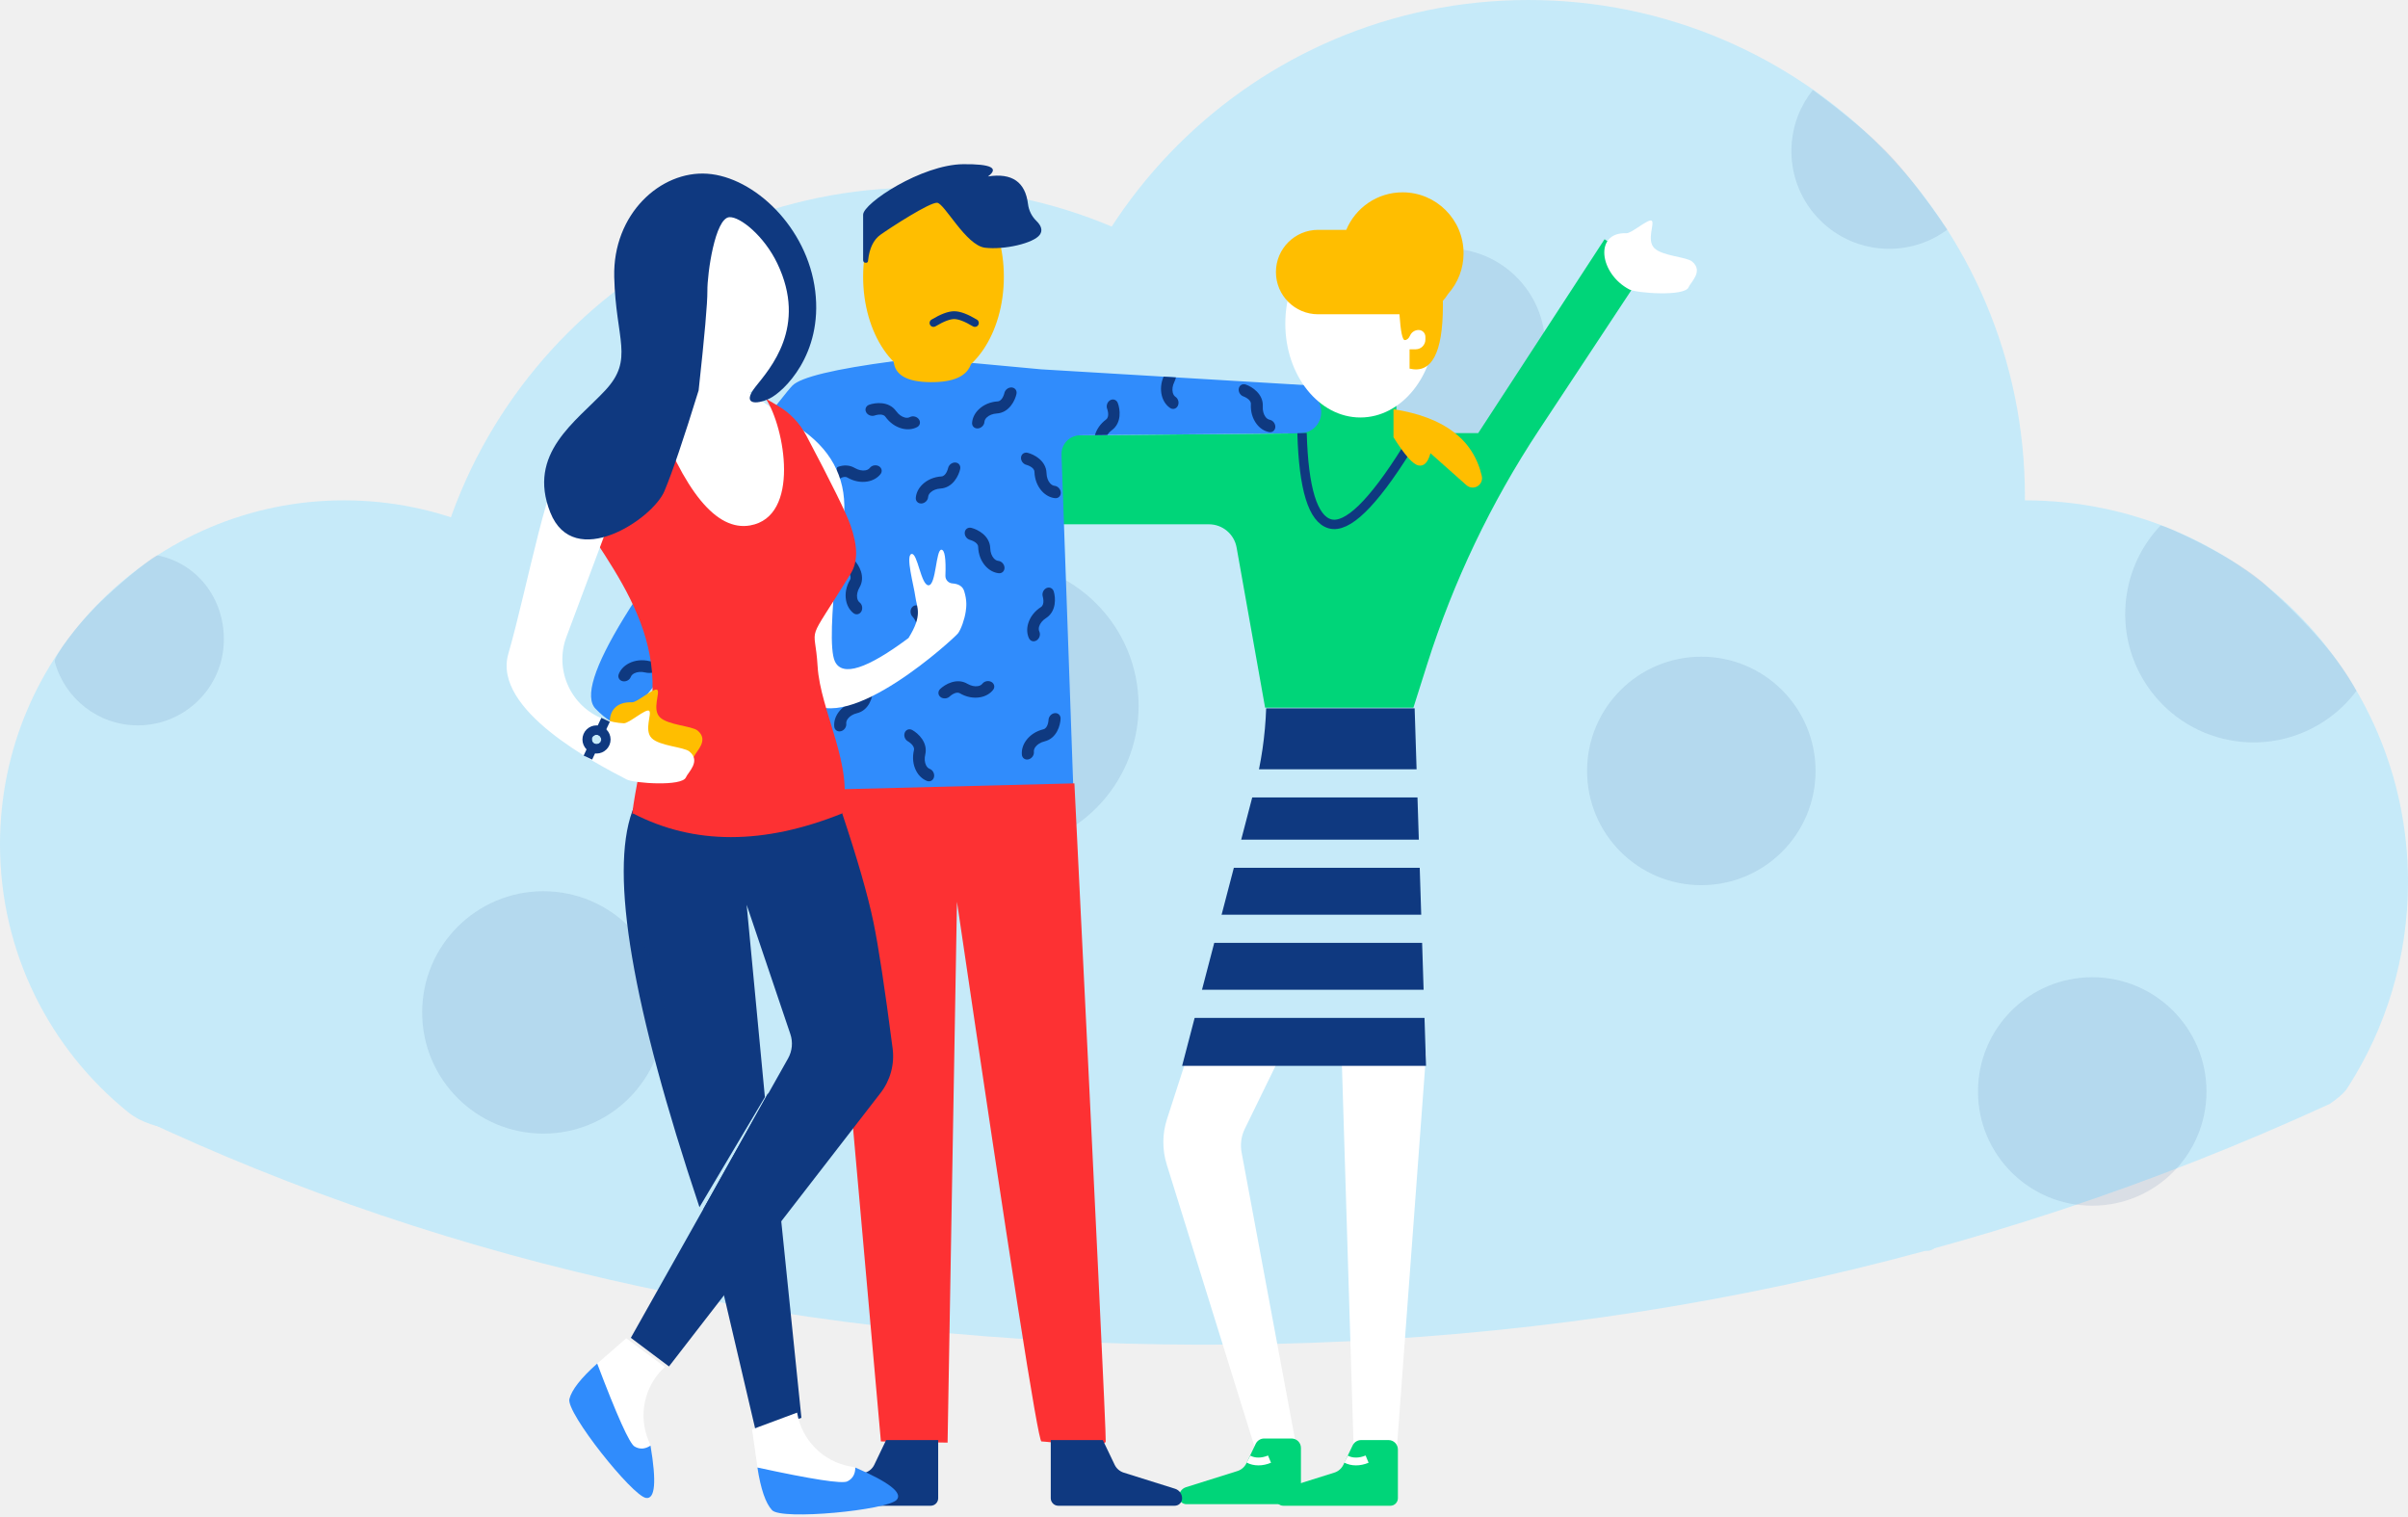
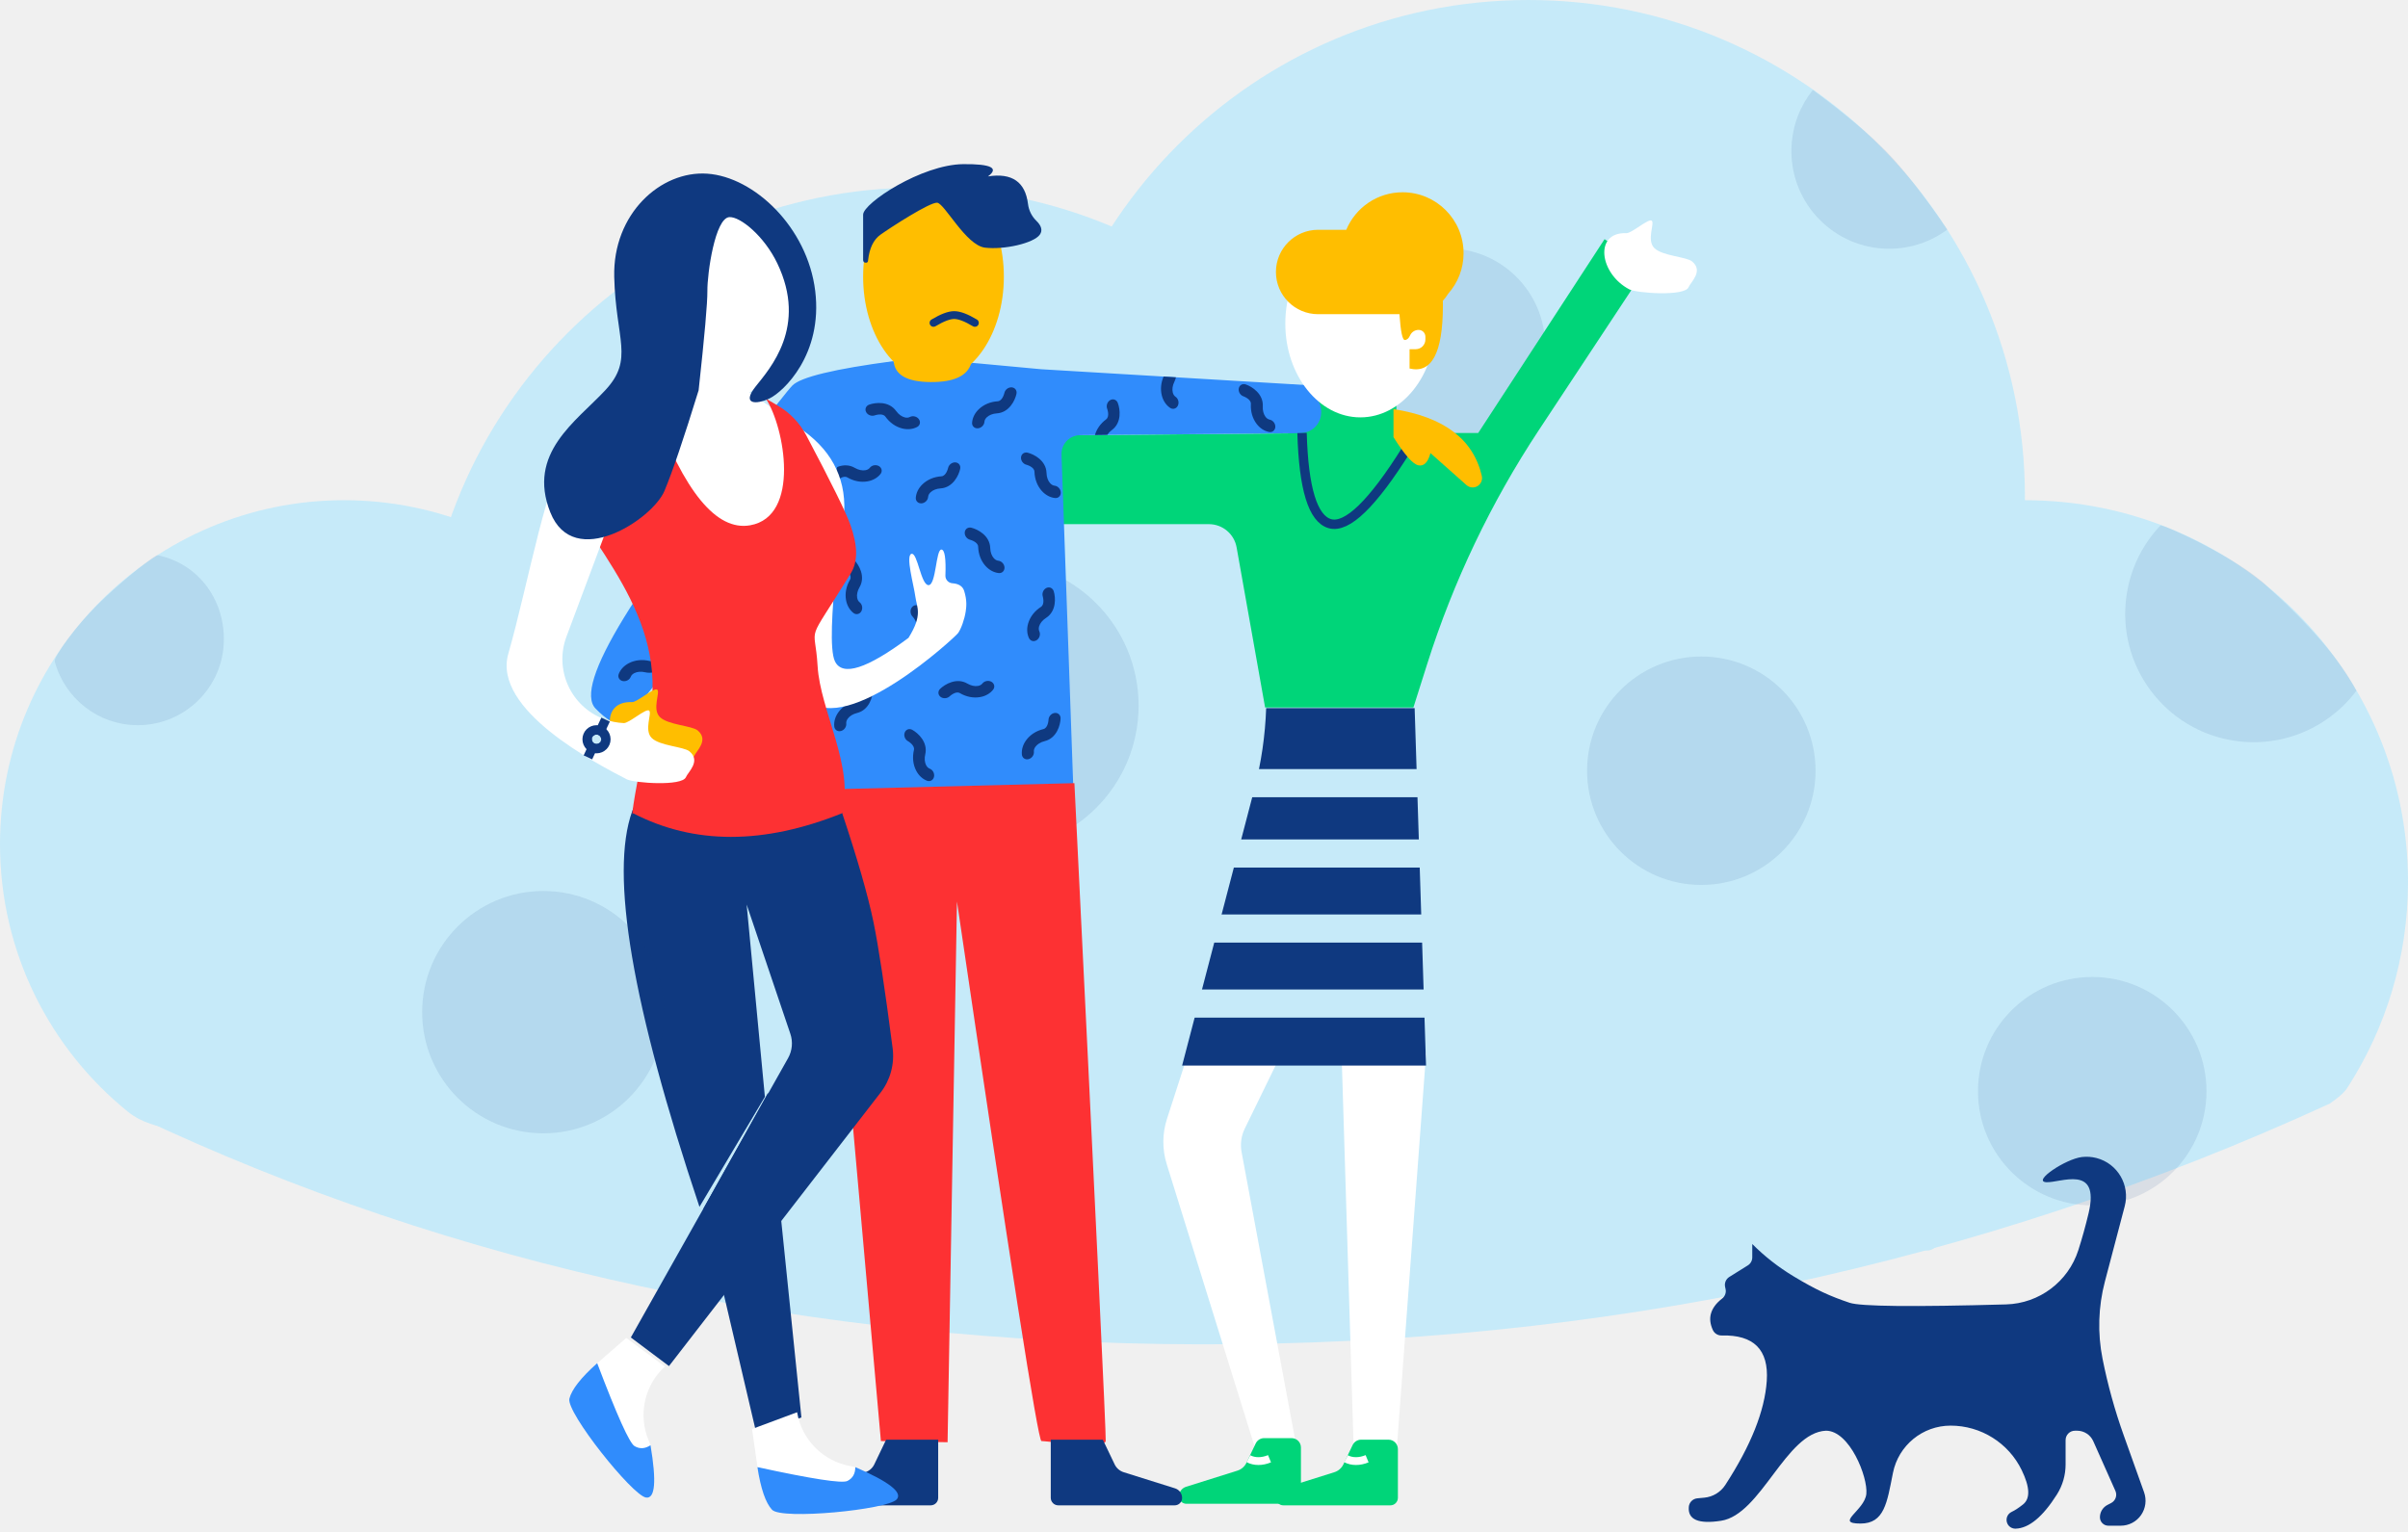
- <svg xmlns="http://www.w3.org/2000/svg" width="308px" height="194px" viewBox="0 0 308 194" version="1.1">
+ <svg xmlns="http://www.w3.org/2000/svg" width="308px" height="196px" viewBox="0 0 308 196" version="1.1">
  <defs />
  <g id="Hello-user" stroke="none" stroke-width="1" fill="none" fill-rule="evenodd" transform="translate(-26, -168)">
    <g id="Group-2" transform="translate(26, 168)">
      <g id="Group-15" transform="translate(154, 86) scale(-1, 1) translate(-154, -86) " fill="#C6EAF9">
        <circle id="Oval-29" cx="112.5" cy="63.5" r="63.5" />
        <circle id="Oval-29-Copy" cx="190.5" cy="87.5" r="63.5" />
        <path d="M264,152 C265.636,152 267.251,151.911 268.84,151.737 C272.644,151.321 275.515,147.182 278.964,145.859 C283.296,144.198 288.085,145.109 291.633,142.243 C301.616,134.176 308,121.834 308,108 C308,83.699 288.301,64 264,64 C239.699,64 220,83.699 220,108 C220,132.301 239.699,152 264,152 Z" id="Oval-29-Copy-2" />
        <path d="M42.479,132.035 C46.865,132.035 57.637,161.047 61.682,159.971 C82.596,154.404 98,135.399 98,112.811 C98,85.853 76.062,64 49,64 C21.938,64 0,85.853 0,112.811 C0,122.513 2.842,131.553 7.741,139.152 C8.278,139.986 9.239,140.65 10.015,141.21 C20.822,135.093 31.643,132.035 42.479,132.035 Z" id="Oval-29-Copy-3" />
        <path d="M10,141.199 C55.018,161.872 103.249,172.138 154.693,171.999 C204.448,171.863 249.797,162.105 290.741,142.724 C291.668,142.285 293.152,140.46 295.194,137.25 L299,93 L10.386,101.226 L10,141.199 Z" id="Path-69" />
      </g>
      <circle id="Oval-6-Copy-5" fill="#0F3980" opacity="0.1" cx="185.133" cy="44.279" r="12.5" />
      <circle id="Oval-6-Copy-3" fill="#0F3980" opacity="0.1" cx="127.133" cy="90.279" r="18.5" />
      <g id="Group-14-Copy" transform="translate(64, 21)">
        <g id="Group-9-Copy" transform="translate(0.8, 0)">
          <path d="M117.6,113.903 L113.684,166.725 L108.384,165.631 L106.8,113.903 C112.683,106.032 116.283,106.032 117.6,113.903 Z" id="Path-58" fill="#FFFFFF" />
          <polygon id="Path-54" fill="#FFBE00" points="50.188 12 49.767 25.306 44.421 26.476 43.2 36.476 59.799 37.2 67.17 31.286 64.876 26.926 58.442 25.306 60.502 12.411" />
          <path d="M113.807,29.777 L113.807,34.398 L124.273,34.398 L140.435,9.6 L145.709,13.318 L132.019,34.046 C125.902,43.307 121.099,53.371 117.748,63.952 L115.985,69.521 L97.016,69.521 L93.37,49.033 C93.065,47.315 91.571,46.063 89.826,46.063 L67.364,46.063 L66.29,46.063 L66,34.753 L99.532,34.444 C101.872,34.422 103.752,32.507 103.73,30.167 C103.728,29.95 103.71,29.734 103.675,29.52 L113.807,29.777 Z" id="Path-60" fill="#00D579" />
          <path d="M98.736,114.542 L94.411,123.407 C93.96,124.333 93.818,125.378 94.006,126.39 L101.139,164.711 C99.631,165.517 98.598,165.92 98.041,165.92 C97.484,165.92 96.82,165.712 96.048,165.295 L84.433,127.95 C83.845,126.058 83.856,124.031 84.466,122.145 L87.876,111.6 L98.736,114.542 Z" id="Path-59" fill="#FFFFFF" />
          <path d="M40.098,81.872 L72.513,80.622 L70.973,37.162 C70.926,35.838 71.962,34.726 73.287,34.679 C73.308,34.678 73.328,34.678 73.349,34.677 L104.29,34.389 L103.18,28.322 L68.376,26.242 L59.444,25.414 C58.977,27.081 57.239,27.904 54.229,27.883 C51.219,27.863 49.644,26.969 49.503,25.2 C41.93,26.205 37.613,27.246 36.553,28.322 C35.492,29.398 28.908,38.044 16.8,54.26 L16.8,59.666 L37.899,40.902 L40.098,81.872 Z" id="Path-56" fill="#308CFC" />
          <path d="M59.276,63.886 C59.013,63.538 58.554,63.503 58.252,63.807 C57.95,64.11 57.919,64.638 58.183,64.986 C58.189,64.994 58.803,65.83 58.422,66.326 C57.846,67.08 57.556,67.975 57.606,68.846 C57.645,69.538 57.907,70.159 58.342,70.595 C58.48,70.732 58.649,70.8 58.818,70.8 C59.021,70.8 59.223,70.703 59.366,70.513 C59.629,70.164 59.598,69.636 59.295,69.333 C59.15,69.188 59.069,68.987 59.054,68.735 C59.03,68.318 59.197,67.843 59.512,67.432 C60.487,66.158 59.784,64.556 59.276,63.886 Z" id="Path-Copy-11" fill="#0F3980" transform="translate(58.8, 67.2) rotate(263) translate(-58.8, -67.2) " />
          <path d="M53.276,72.286 C53.013,71.938 52.554,71.903 52.252,72.207 C51.95,72.51 51.919,73.038 52.183,73.386 C52.189,73.394 52.803,74.23 52.422,74.726 C51.846,75.48 51.556,76.375 51.606,77.246 C51.645,77.938 51.907,78.559 52.342,78.995 C52.48,79.132 52.649,79.2 52.818,79.2 C53.021,79.2 53.223,79.103 53.366,78.913 C53.629,78.564 53.598,78.036 53.295,77.733 C53.15,77.588 53.069,77.387 53.054,77.135 C53.03,76.718 53.197,76.243 53.512,75.832 C54.487,74.558 53.784,72.956 53.276,72.286 Z" id="Path-Copy-17" fill="#0F3980" transform="translate(52.8, 75.6) rotate(336) translate(-52.8, -75.6) " />
          <path d="M44.876,66.286 C44.613,65.938 44.154,65.903 43.852,66.207 C43.55,66.51 43.519,67.038 43.783,67.386 C43.789,67.394 44.403,68.23 44.022,68.726 C43.446,69.48 43.156,70.375 43.206,71.246 C43.245,71.938 43.507,72.559 43.942,72.995 C44.08,73.132 44.249,73.2 44.418,73.2 C44.621,73.2 44.823,73.103 44.966,72.913 C45.229,72.564 45.198,72.036 44.895,71.733 C44.75,71.588 44.669,71.387 44.654,71.135 C44.63,70.718 44.797,70.243 45.112,69.832 C46.087,68.558 45.384,66.956 44.876,66.286 Z" id="Path-Copy-19" fill="#0F3980" transform="translate(44.4, 69.6) rotate(399) translate(-44.4, -69.6) " />
          <path d="M68.876,69.886 C68.613,69.538 68.154,69.503 67.852,69.807 C67.55,70.11 67.519,70.638 67.783,70.986 C67.789,70.994 68.403,71.83 68.022,72.326 C67.446,73.08 67.156,73.975 67.206,74.846 C67.245,75.538 67.507,76.159 67.942,76.595 C68.08,76.732 68.249,76.8 68.418,76.8 C68.621,76.8 68.823,76.703 68.966,76.513 C69.229,76.164 69.198,75.636 68.895,75.333 C68.75,75.188 68.669,74.987 68.654,74.735 C68.63,74.318 68.797,73.843 69.112,73.432 C70.087,72.158 69.384,70.556 68.876,69.886 Z" id="Path-Copy-18" fill="#0F3980" transform="translate(68.4, 73.2) rotate(399) translate(-68.4, -73.2) " />
          <path d="M61.635,46.079 C61.372,45.732 60.913,45.696 60.611,46 C60.309,46.303 60.278,46.831 60.542,47.179 C60.548,47.188 61.161,48.024 60.781,48.519 C60.205,49.273 59.914,50.168 59.964,51.039 C60.004,51.731 60.266,52.352 60.701,52.788 C60.839,52.926 61.008,52.993 61.177,52.993 C61.38,52.993 61.582,52.896 61.725,52.706 C61.988,52.358 61.957,51.83 61.654,51.527 C61.509,51.381 61.428,51.18 61.413,50.928 C61.389,50.511 61.556,50.036 61.871,49.625 C62.846,48.351 62.143,46.749 61.635,46.079 Z" id="Path-Copy-23" fill="#0F3980" transform="translate(61.1589, 49.39332) rotate(321) translate(-61.1589, -49.39332) " />
          <path d="M53.276,56.686 C53.013,56.338 52.554,56.303 52.252,56.607 C51.95,56.91 51.919,57.438 52.183,57.786 C52.189,57.794 52.803,58.63 52.422,59.126 C51.846,59.88 51.556,60.775 51.606,61.646 C51.645,62.338 51.907,62.959 52.342,63.395 C52.48,63.532 52.649,63.6 52.818,63.6 C53.021,63.6 53.223,63.503 53.366,63.313 C53.629,62.964 53.598,62.436 53.295,62.133 C53.15,61.988 53.069,61.787 53.054,61.535 C53.03,61.118 53.197,60.643 53.512,60.232 C54.487,58.958 53.784,57.356 53.276,56.686 Z" id="Path-Copy-22" fill="#0F3980" transform="translate(52.8, 60) rotate(353) translate(-52.8, -60) " />
          <path d="M44.876,50.686 C44.613,50.338 44.154,50.303 43.852,50.607 C43.55,50.91 43.519,51.438 43.783,51.786 C43.789,51.794 44.403,52.63 44.022,53.126 C43.446,53.88 43.156,54.775 43.206,55.646 C43.245,56.338 43.507,56.959 43.942,57.395 C44.08,57.532 44.249,57.6 44.418,57.6 C44.621,57.6 44.823,57.503 44.966,57.313 C45.229,56.964 45.198,56.436 44.895,56.133 C44.75,55.988 44.669,55.787 44.654,55.535 C44.63,55.118 44.797,54.643 45.112,54.232 C46.087,52.958 45.384,51.356 44.876,50.686 Z" id="Path-Copy-21" fill="#0F3980" transform="translate(44.4, 54) rotate(353) translate(-44.4, -54) " />
          <path d="M68.876,54.286 C68.613,53.938 68.154,53.903 67.852,54.207 C67.55,54.51 67.519,55.038 67.783,55.386 C67.789,55.394 68.403,56.23 68.022,56.726 C67.446,57.48 67.156,58.375 67.206,59.246 C67.245,59.938 67.507,60.559 67.942,60.995 C68.08,61.132 68.249,61.2 68.418,61.2 C68.621,61.2 68.823,61.103 68.966,60.913 C69.229,60.564 69.198,60.036 68.895,59.733 C68.75,59.588 68.669,59.387 68.654,59.135 C68.63,58.718 68.797,58.243 69.112,57.832 C70.087,56.558 69.384,54.956 68.876,54.286 Z" id="Path-Copy-20" fill="#0F3980" transform="translate(68.4, 57.6) rotate(380) translate(-68.4, -57.6) " />
          <path d="M44.876,36.286 C44.613,35.938 44.154,35.903 43.852,36.207 C43.55,36.51 43.519,37.038 43.783,37.386 C43.789,37.394 44.403,38.23 44.022,38.726 C43.446,39.48 43.156,40.375 43.206,41.246 C43.245,41.938 43.507,42.559 43.942,42.995 C44.08,43.132 44.249,43.2 44.418,43.2 C44.621,43.2 44.823,43.103 44.966,42.913 C45.229,42.564 45.198,42.036 44.895,41.733 C44.75,41.588 44.669,41.387 44.654,41.135 C44.63,40.718 44.797,40.243 45.112,39.832 C46.087,38.558 45.384,36.956 44.876,36.286 Z" id="Path-Copy-26" fill="#0F3980" transform="translate(44.4, 39.6) rotate(263) translate(-44.4, -39.6) " />
          <path d="M49.87,28.886 C49.606,28.538 49.148,28.503 48.846,28.807 C48.544,29.11 48.513,29.638 48.777,29.986 C48.783,29.994 49.396,30.83 49.016,31.326 C48.439,32.08 48.149,32.975 48.199,33.846 C48.239,34.538 48.5,35.159 48.936,35.595 C49.073,35.733 49.243,35.8 49.412,35.8 C49.614,35.8 49.816,35.703 49.96,35.513 C50.223,35.164 50.191,34.636 49.889,34.333 C49.743,34.188 49.662,33.987 49.648,33.735 C49.624,33.318 49.791,32.843 50.105,32.432 C51.08,31.158 50.378,29.556 49.87,28.886 Z" id="Path-Copy-25" fill="#0F3980" transform="translate(49.39354, 32.2001) rotate(287) translate(-49.39354, -32.2001) " />
          <path d="M55.676,37.486 C55.413,37.138 54.954,37.103 54.652,37.407 C54.35,37.71 54.319,38.238 54.583,38.586 C54.589,38.594 55.203,39.43 54.822,39.926 C54.246,40.68 53.956,41.575 54.006,42.446 C54.045,43.138 54.307,43.759 54.742,44.195 C54.88,44.332 55.049,44.4 55.218,44.4 C55.421,44.4 55.623,44.303 55.766,44.113 C56.029,43.764 55.998,43.236 55.695,42.933 C55.55,42.788 55.469,42.587 55.454,42.335 C55.43,41.918 55.597,41.443 55.912,41.032 C56.887,39.758 56.184,38.156 55.676,37.486 Z" id="Path-Copy-24" fill="#0F3980" transform="translate(55.2, 40.8) rotate(409) translate(-55.2, -40.8) " />
          <path d="M68.835,36.479 C68.572,36.132 68.113,36.096 67.811,36.4 C67.509,36.703 67.478,37.231 67.742,37.579 C67.748,37.588 68.361,38.424 67.981,38.919 C67.405,39.673 67.114,40.568 67.164,41.439 C67.204,42.131 67.466,42.752 67.901,43.188 C68.039,43.326 68.208,43.393 68.377,43.393 C68.58,43.393 68.782,43.296 68.925,43.106 C69.188,42.758 69.157,42.23 68.854,41.927 C68.709,41.781 68.628,41.58 68.613,41.328 C68.589,40.911 68.756,40.436 69.071,40.025 C70.046,38.751 69.343,37.149 68.835,36.479 Z" id="Path-Copy-28" fill="#0F3980" transform="translate(68.3589, 39.79332) rotate(321) translate(-68.3589, -39.79332) " />
          <path d="M62.876,27.886 C62.613,27.538 62.154,27.503 61.852,27.807 C61.55,28.11 61.519,28.638 61.783,28.986 C61.789,28.994 62.403,29.83 62.022,30.326 C61.446,31.08 61.156,31.975 61.206,32.846 C61.245,33.538 61.507,34.159 61.942,34.595 C62.08,34.732 62.249,34.8 62.418,34.8 C62.621,34.8 62.823,34.703 62.966,34.513 C63.229,34.164 63.198,33.636 62.895,33.333 C62.75,33.188 62.669,32.987 62.654,32.735 C62.63,32.318 62.797,31.843 63.112,31.432 C64.087,30.158 63.384,28.556 62.876,27.886 Z" id="Path-Copy-27" fill="#0F3980" transform="translate(62.4, 31.2) rotate(409) translate(-62.4, -31.2) " />
          <path d="M96.476,27.886 C96.213,27.538 95.754,27.503 95.452,27.807 C95.15,28.11 95.119,28.638 95.383,28.986 C95.389,28.994 96.003,29.83 95.622,30.326 C95.046,31.08 94.756,31.975 94.806,32.846 C94.845,33.538 95.107,34.159 95.542,34.595 C95.68,34.732 95.849,34.8 96.018,34.8 C96.221,34.8 96.423,34.703 96.566,34.513 C96.829,34.164 96.798,33.636 96.495,33.333 C96.35,33.188 96.269,32.987 96.254,32.735 C96.23,32.318 96.397,31.843 96.712,31.432 C97.687,30.158 96.984,28.556 96.476,27.886 Z" id="Path-Copy-29" fill="#0F3980" transform="translate(96, 31.2) rotate(686) translate(-96, -31.2) " />
          <path d="M84.437,27.058 C83.946,27.772 83.703,28.596 83.749,29.4 C83.789,30.091 84.05,30.712 84.486,31.148 C84.623,31.286 84.793,31.353 84.962,31.353 C85.165,31.353 85.366,31.256 85.51,31.066 C85.773,30.718 85.741,30.19 85.439,29.887 C85.293,29.741 85.212,29.54 85.198,29.288 C85.174,28.871 85.341,28.396 85.655,27.985 C85.787,27.813 85.888,27.635 85.963,27.454 L84.437,27.058 Z" id="Path-Copy-30" fill="#0F3980" transform="translate(84.8534, 29.20564) rotate(709) translate(-84.8534, -29.20564) " />
          <path d="M77.573,30.328 C77.309,29.98 76.851,29.944 76.549,30.248 C76.247,30.552 76.216,31.08 76.479,31.428 C76.486,31.436 77.099,32.272 76.719,32.768 C76.185,33.465 75.897,34.283 75.896,35.092 L77.418,34.63 C77.493,34.372 77.625,34.112 77.808,33.873 C78.783,32.6 78.081,30.997 77.573,30.328 Z" id="Path-Copy-31" fill="#0F3980" transform="translate(77.0963, 32.5667) rotate(736) translate(-77.0963, -32.5667) " />
          <path d="M97.151,69.6 L116.143,69.6 L117.6,115.336 L86.4,115.336 L95.64,79.963 C96.525,76.575 97.032,73.099 97.151,69.6 Z" id="Path-57" fill="#0F3980" />
          <path d="M40.464,80.014 L47.874,163.375 L56.402,163.526 L57.602,94.348 C64.374,140.366 67.975,163.375 68.405,163.375 C69.05,163.375 76.531,164.357 76.629,163.375 C76.694,162.72 75.359,134.661 72.624,79.2 L40.464,80.014 Z" id="Path-51" fill="#FD3133" />
          <path d="M101.6,164.2 L101.6,170.44 C101.6,170.97 101.17,171.4 100.64,171.4 L86.945,171.4 C86.423,171.4 86,170.977 86,170.455 L86,170.455 C86,169.893 86.365,169.396 86.901,169.227 L93.472,167.162 C93.98,167.003 94.398,166.639 94.628,166.159 L95.813,163.682 C96.013,163.265 96.434,163 96.896,163 L100.4,163 C101.063,163 101.6,163.537 101.6,164.2 Z" id="Path-52-Copy-2" fill="#00D579" />
          <path d="M114,164.4 L114,170.64 C114,171.17 113.57,171.6 113.04,171.6 L99.345,171.6 C98.823,171.6 98.4,171.177 98.4,170.655 L98.4,170.655 C98.4,170.093 98.765,169.596 99.301,169.427 L105.872,167.362 C106.38,167.203 106.798,166.839 107.028,166.359 L108.213,163.882 C108.413,163.465 108.834,163.2 109.296,163.2 L112.8,163.2 C113.463,163.2 114,163.737 114,164.4 Z" id="Path-52-Copy-3" fill="#00D579" />
          <path d="M86.4,163.2 L86.4,170.64 C86.4,171.17 85.97,171.6 85.44,171.6 L70.545,171.6 C70.023,171.6 69.6,171.177 69.6,170.655 L69.6,170.655 C69.6,170.093 69.965,169.596 70.501,169.427 L77.072,167.362 C77.58,167.203 77.998,166.839 78.228,166.359 L79.74,163.2 L86.4,163.2 Z" id="Path-52-Copy" fill="#0F3980" transform="translate(78, 167.4) scale(-1, 1) translate(-78, -167.4) " />
          <path d="M55.2,163.2 L55.2,170.64 C55.2,171.17 54.77,171.6 54.24,171.6 L39.345,171.6 C38.823,171.6 38.4,171.177 38.4,170.655 L38.4,170.655 C38.4,170.093 38.765,169.596 39.301,169.427 L45.872,167.362 C46.38,167.203 46.798,166.839 47.028,166.359 L48.54,163.2 L55.2,163.2 Z" id="Path-52-Copy-8" fill="#0F3980" />
          <path d="M21.574,82.8 C36.554,74.791 45.482,74.791 48.358,82.8 C51.234,90.809 48.365,107.68 39.75,133.413 L31.383,119.335 L33.716,94.73 L28.126,111.27 C27.777,112.302 27.883,113.433 28.417,114.383 L48.529,150.121 L43.65,153.782 L16.585,118.795 C15.335,117.18 14.78,115.133 15.043,113.107 C16.042,105.409 16.859,100.029 17.493,96.97 C18.211,93.506 19.571,88.783 21.574,82.8 Z" id="Path-46" fill="#0F3980" transform="translate(32.20862, 115.2875) scale(-1, 1) translate(-32.20862, -115.2875) " />
          <ellipse id="Oval-23" fill="#FFBE00" cx="54.6" cy="14.4" rx="9" ry="13.2" />
          <path d="M54.601,20.312 C55.712,19.646 56.594,19.312 57.248,19.312 C57.903,19.312 58.785,19.646 59.896,20.312" id="Path-19" stroke="#0F3980" stroke-linecap="round" />
          <path d="M17.101,68.908 L21.662,63.254 C31.461,56.737 38.056,49.338 41.449,41.056 C44.841,32.774 42.531,29.712 34.518,31.869 C16.23,54.123 8.518,66.72 11.382,69.662 C14.246,72.604 16.152,72.352 17.101,68.908 Z" id="Path-55" fill="#308CFC" />
          <path d="M44.597,60.611 C42.744,57.646 43.534,56.747 43.725,55.306 C43.915,53.865 44.997,50.076 44.218,49.86 C43.439,49.644 43.013,53.865 42.033,53.865 C41.053,53.865 41.105,49.264 40.382,49.313 C39.961,49.341 39.793,50.447 39.876,52.631 L39.876,52.631 C39.896,53.148 39.502,53.588 38.986,53.625 C38.165,53.684 37.662,54.011 37.476,54.607 C37.101,55.804 37.188,56.609 37.278,57.226 C37.42,58.195 37.86,59.469 38.268,60.015 C38.675,60.561 52.339,73.198 57.454,68.591 C61.511,64.936 55.31,44.514 53.133,43.205 C52.566,42.864 55.435,60.696 53.999,63.625 C53.041,65.578 49.907,64.573 44.597,60.611 Z" id="Path-49" fill="#FFFFFF" transform="translate(48, 56.4) scale(-1, 1) translate(-48, -56.4) " />
          <path d="M37.231,33.6 C41.39,36.308 43.376,39.931 43.188,44.469 C42.906,51.276 34.054,58.472 37.459,58.472 C38.146,58.472 37.273,67.078 34.006,64.218 C32.275,62.701 36.648,60.896 36.438,55.5 C36.288,51.627 36.552,44.327 37.231,33.6 Z" id="Path-47" fill="#FFFFFF" />
          <path d="M18.105,60.953 C17.841,60.606 17.382,60.57 17.08,60.874 C16.778,61.177 16.748,61.705 17.011,62.053 C17.017,62.062 17.631,62.898 17.251,63.393 C16.674,64.147 16.384,65.042 16.434,65.913 C16.474,66.605 16.735,67.226 17.17,67.662 C17.308,67.8 17.477,67.867 17.646,67.867 C17.849,67.867 18.051,67.77 18.194,67.58 C18.458,67.232 18.426,66.704 18.123,66.401 C17.978,66.255 17.897,66.054 17.883,65.802 C17.859,65.385 18.025,64.91 18.34,64.499 C19.315,63.225 18.613,61.623 18.105,60.953 Z" id="Path-Copy-32" fill="#0F3980" transform="translate(17.62825, 64.26727) rotate(1146) translate(-17.62825, -64.26727) " />
          <path d="M19.2,39.829 C21.601,43.016 23.648,45.222 25.342,46.446 C27.036,47.67 29.864,48.988 33.826,50.4 L37.2,33.443 L30.499,28.815 L19.2,27.6 L19.2,39.829 Z" id="Path-43" fill="#FFFFFF" />
          <path d="M6.322,39.654 C4.757,36.171 8.895,33.32 18.736,31.101 C22.702,41.93 26.839,46.966 31.147,46.208 C37.609,45.072 35.58,33.701 33.161,30 L34.695,30.9 C36.232,31.802 37.488,33.113 38.322,34.689 C41.569,40.824 43.46,44.664 43.994,46.208 C44.895,48.816 44.986,50.792 43.994,52.401 C38.064,62.02 39.437,58.439 39.776,64.209 C40.115,69.979 44.511,77.105 42.895,83.055 C32.866,87.081 23.964,87.081 16.189,83.055 C15.83,83.847 16.521,79.805 18.261,70.93 C20.87,57.617 10.384,48.694 6.322,39.654 Z" id="Path-42" fill="#FD3133" />
          <path d="M16.03,68.833 C16.703,68.861 18.874,66.9 19.271,67.24 C19.668,67.579 18.582,69.72 19.597,70.736 C20.611,71.753 23.697,71.848 24.424,72.445 C25.933,73.684 24.235,75.115 23.978,75.748 C23.486,76.96 17.306,76.493 16.416,76.03 C12.566,74.029 11.856,68.658 16.03,68.833 Z" id="Path-44-Copy-2" fill="#FFBE00" />
          <path d="M143.23,8.833 C143.903,8.861 146.074,6.9 146.471,7.24 C146.868,7.579 145.782,9.72 146.797,10.736 C147.811,11.753 150.897,11.848 151.624,12.445 C153.133,13.684 151.435,15.115 151.178,15.748 C150.686,16.96 144.506,16.493 143.616,16.03 C139.766,14.029 139.056,8.658 143.23,8.833 Z" id="Path-44-Copy-3" fill="#FFFFFF" />
          <path d="M14.077,43.281 L7.654,60.451 C6.068,64.692 8.219,69.415 12.459,71.001 C13.27,71.304 14.123,71.477 14.988,71.514 C14.988,71.514 14.988,71.514 14.988,71.514 C15.661,71.542 17.832,69.581 18.229,69.92 C18.626,70.26 17.541,72.401 18.555,73.417 C19.57,74.433 22.655,74.529 23.382,75.126 C24.891,76.364 23.193,77.796 22.936,78.429 C22.445,79.641 16.264,79.174 15.374,78.711 C11.524,76.71 -1.864,69.838 0.219,62.632 C2.697,54.055 5.451,38.537 7.909,37.366 C9.547,36.585 11.603,38.557 14.077,43.281 Z" id="Path-44" fill="#FFFFFF" />
          <ellipse id="Oval-22" fill="#FFFFFF" cx="27.6" cy="18" rx="9.6" ry="12" />
          <path d="M25.679,1.222 C19.698,0.802 13.572,6.368 13.764,14.418 C13.955,22.469 16.342,24.931 12.614,28.934 C8.887,32.936 2.583,36.983 5.587,44.547 C8.591,52.11 18.673,45.415 20.185,41.817 C21.193,39.419 22.651,35.125 24.56,28.934 C25.321,21.959 25.694,17.723 25.679,16.225 C25.657,13.979 26.662,6.872 28.498,6.779 C29.884,6.709 32.943,9.191 34.62,12.689 C38.516,20.817 33.674,26.153 31.844,28.458 C30.014,30.763 31.916,30.811 33.653,29.965 C35.389,29.119 40.468,24.382 39.472,16.225 C38.475,8.069 31.66,1.643 25.679,1.222 Z" id="Path-38" fill="#0F3980" />
          <polygon id="Path-48" fill="#0F3980" points="25.2 133.595 31.931 162.329 37.707 160.359 33.446 118.8" />
          <g id="Group-30" transform="translate(31.2, 159.6)">
            <path d="M0.195,2.233 L0.941,7.49 L9.87,10.8 C11.479,10.138 12.499,9.649 12.932,9.335 C14.411,8.259 13.519,7.257 13.454,7.159 C13.424,7.115 13.195,7.055 12.765,6.978 L12.765,6.978 C9.267,6.351 6.541,3.593 5.955,0.088 L0.195,2.233 Z" id="Path-50" fill="#FFFFFF" />
            <path d="M6.358,7.111 C2.033,8.985 0.268,10.362 1.064,11.242 C2.257,12.564 15.779,13.885 17.01,12.564 C17.83,11.683 18.453,9.865 18.879,7.111 C11.885,8.629 8.049,9.22 7.373,8.882 C6.697,8.545 6.358,7.954 6.358,7.111 Z" id="Path-45" fill="#308CFC" transform="translate(9.878613, 10.11089) scale(-1, 1) translate(-9.878613, -10.11089) " />
          </g>
          <g id="Group-30-Copy" transform="translate(16.76376, 160.4459) rotate(57) translate(-16.76376, -160.4459) translate(7.16376, 153.8459)">
            <path d="M0.195,2.233 L0.941,7.49 L9.87,10.8 C11.479,10.138 12.499,9.649 12.932,9.335 C14.411,8.259 13.519,7.257 13.454,7.159 C13.424,7.115 13.195,7.055 12.765,6.978 L12.765,6.978 C9.267,6.351 6.541,3.593 5.955,0.088 L0.195,2.233 Z" id="Path-50" fill="#FFFFFF" />
            <path d="M6.358,7.111 C2.033,8.985 0.268,10.362 1.064,11.242 C2.257,12.564 15.779,13.885 17.01,12.564 C17.83,11.683 18.453,9.865 18.879,7.111 C11.885,8.629 8.049,9.22 7.373,8.882 C6.697,8.545 6.358,7.954 6.358,7.111 Z" id="Path-45" fill="#308CFC" transform="translate(9.878613, 10.11089) scale(-1, 1) translate(-9.878613, -10.11089) " />
          </g>
          <path d="M46.235,12.297 C46.407,10.745 46.934,9.655 47.816,9.028 C49.138,8.087 54.12,4.865 55.066,4.936 C56.011,5.007 58.747,10.393 61.191,10.686 C63.635,10.979 67.412,10.122 68.196,9.028 C68.575,8.498 68.426,7.902 67.748,7.24 L67.748,7.24 C67.163,6.668 66.79,5.914 66.69,5.102 C66.344,2.27 64.638,1.092 61.572,1.568 C63.018,0.492 61.965,-0.03 58.412,0.001 C53.082,0.048 45.6,5.002 45.6,6.462 C45.6,7.435 45.6,9.38 45.6,12.297 C45.627,12.501 45.739,12.607 45.938,12.614 C46.136,12.621 46.235,12.516 46.235,12.297 Z" id="Path-62-Copy" fill="#0F3980" />
          <rect id="Rectangle-42" fill="#00D579" x="100.8" y="31.2" width="4.8" height="4.8" />
          <path d="M101.375,34.426 C102.975,34.426 104.193,33.297 104.193,31.697 C104.193,30.097 102.897,28.8 101.297,28.8 C99.697,28.8 98.4,30.097 98.4,31.697 C98.4,32.896 99.113,33.986 100.152,34.426 C100.7,34.426 101.108,34.426 101.375,34.426 Z" id="Oval-25" fill="#308CFC" />
          <ellipse id="Oval-22-Copy-2" fill="#FFFFFF" transform="translate(109.2, 20.4) scale(-1, 1) translate(-109.2, -20.4) " cx="109.2" cy="20.4" rx="9.6" ry="12" />
          <path d="M107.398,8.4 C108.573,5.581 111.355,3.6 114.6,3.6 C118.908,3.6 122.4,7.092 122.4,11.4 C122.4,13.39 121.655,15.207 120.428,16.585 C120.233,16.907 120.006,17.207 119.751,17.481 C119.757,17.696 119.759,17.917 119.758,18.143 C119.741,24.158 118.319,26.827 115.493,26.15 L115.493,23.684 L116.289,23.678 C116.97,23.672 117.518,23.118 117.518,22.438 L117.518,22.076 C117.518,21.597 117.13,21.209 116.65,21.209 C116.181,21.209 115.756,21.483 115.562,21.91 C115.386,22.299 115.158,22.496 114.88,22.501 C114.579,22.507 114.352,21.406 114.2,19.2 L103.8,19.2 C100.818,19.2 98.4,16.782 98.4,13.8 C98.4,10.818 100.818,8.4 103.8,8.4 L107.398,8.4 Z" id="Combined-Shape" fill="#FFBE00" />
          <path d="M117.6,79.2 L94.8,79.2" id="Path-75-Copy-4" stroke="#C6EAF9" stroke-width="3.6" />
          <path d="M117.6,88.2 L92.4,88.2" id="Path-75-Copy-5" stroke="#C6EAF9" stroke-width="3.6" />
          <path d="M117.6,97.8 L88.8,97.8" id="Path-75-Copy-9" stroke="#C6EAF9" stroke-width="3.6" />
          <path d="M117.6,107.4 L87.6,107.4" id="Path-75-Copy-7" stroke="#C6EAF9" stroke-width="3.6" />
          <path d="M10.396,75.905 C11.905,72.681 12.659,71.069 12.659,71.069" id="Path-74" stroke="#0F3980" stroke-width="1.2" />
          <path d="M11.498,74.185 C11.829,74.185 12.098,73.917 12.098,73.585 C12.098,73.254 11.829,72.985 11.498,72.985 C11.166,72.985 10.898,73.254 10.898,73.585 C10.898,73.917 11.166,74.185 11.498,74.185 Z" id="Oval-26" stroke="#0F3980" stroke-width="2.4" fill="#C6EAF9" />
          <path d="M101.741,34.397 C101.939,41.521 103.129,45.39 105.312,46.003 C107.494,46.616 110.754,43.46 115.09,36.535" id="Path-5" stroke="#0F3980" stroke-width="1.2" />
          <path d="M113.24,36.406 C115.185,38.217 116.521,39.102 117.247,39.061 C117.973,39.02 118.336,38.384 118.336,37.155 L123.842,39.915 C124.434,40.212 125.155,39.973 125.452,39.38 C125.626,39.033 125.621,38.623 125.439,38.279 C123.175,34.02 118.799,32.241 112.312,32.942 L113.24,36.406 Z" id="Path-63" fill="#FFBE00" transform="translate(118.9458, 36.41814) rotate(15) translate(-118.9458, -36.41814) " />
          <path d="M94.886,165.637 C95.27,165.837 95.694,165.937 96.159,165.937 C96.624,165.937 97.098,165.837 97.581,165.637" id="Path-2" stroke="#FFFFFF" />
          <path d="M107.367,165.637 C107.75,165.837 108.174,165.937 108.639,165.937 C109.104,165.937 109.578,165.837 110.061,165.637" id="Path-2-Copy" stroke="#FFFFFF" />
        </g>
      </g>
      <path d="M287.543,94.732 C294.052,94.732 299.676,90.944 302.332,85.453 C299.567,82.028 294.983,78.385 288.58,74.523 C284.3,71.704 273.862,69.227 273.699,69.481 C272.069,72.031 271.124,75.062 271.124,78.313 C271.124,87.381 278.475,94.732 287.543,94.732 Z" id="Oval-6" fill="#0F3980" opacity="0.1" transform="translate(286.7281, 82.09756) rotate(11) translate(-286.7281, -82.09756) " />
      <path d="M241.502,31.701 C244.366,31.701 247.005,30.738 249.113,29.118 C249.23,29.028 249.345,28.937 249.458,28.843 C246.202,24.586 243.454,21.418 241.213,19.341 C238.973,17.264 235.685,14.786 231.35,11.907 C229.873,13.96 229.002,16.479 229.002,19.201 C229.002,26.105 234.599,31.701 241.502,31.701 Z" id="Oval-6-Copy-7" fill="#0F3980" opacity="0.1" transform="translate(239.2303, 21.80398) rotate(3) translate(-239.2303, -21.80398) " />
      <circle id="Oval-6-Copy-2" fill="#0F3980" opacity="0.1" cx="267.611" cy="139.611" r="14.611" />
      <circle id="Oval-6-Copy-6" fill="#0F3980" opacity="0.1" cx="217.611" cy="98.611" r="14.611" />
      <circle id="Oval-6-Copy" fill="#0F3980" opacity="0.1" cx="69.5" cy="129.5" r="15.5" />
      <path d="M17.633,92.779 C23.708,92.779 28.633,87.854 28.633,81.779 C28.633,76.461 25.18,72.066 20.165,71.043 C19.837,70.976 16.485,73.601 13.434,76.448 C9.446,80.169 6.874,84.133 7.004,84.624 C8.258,89.32 12.542,92.779 17.633,92.779 Z" id="Oval-6-Copy-4" fill="#0F3980" opacity="0.1" />
+       <path d="M218.834,168.102 C218.663,168.737 218.746,169.425 219.082,170.164 L219.082,170.164 C219.282,170.603 219.725,170.88 220.207,170.867 C224.325,170.757 226.25,172.691 225.982,176.672 C225.725,180.509 223.956,184.951 220.676,189.996 L220.676,189.996 C220.077,190.918 219.089,191.516 217.994,191.619 L217.093,191.703 C216.516,191.758 216.06,192.217 216.01,192.794 C215.868,194.43 217.244,195.023 220.139,194.573 C225.282,193.775 228.405,183.281 233.555,183.051 C236.586,183.051 238.939,189 238.717,191.144 C238.494,193.288 234.594,194.93 237.974,194.93 C241.029,194.93 241.363,192.256 242.111,188.501 C242.114,188.482 242.118,188.463 242.122,188.444 L242.122,188.444 C242.827,184.93 245.914,182.401 249.499,182.401 L249.499,182.401 C253.372,182.401 256.904,184.615 258.592,188.1 C259.648,190.278 259.702,191.741 258.755,192.489 C258.185,192.94 257.704,193.254 257.311,193.433 L257.311,193.434 C256.745,193.691 256.495,194.359 256.753,194.925 C256.941,195.339 257.36,195.599 257.815,195.584 C257.815,195.584 257.815,195.584 257.815,195.584 C259.522,195.528 261.28,194.074 263.087,191.222 L263.087,191.222 C263.818,190.069 264.205,188.732 264.205,187.368 L264.205,184.251 C264.205,183.589 264.743,183.051 265.405,183.051 L265.676,183.051 C266.571,183.051 267.381,183.578 267.745,184.395 L270.574,190.749 C270.833,191.33 270.594,192.011 270.03,192.303 L269.553,192.55 C268.964,192.855 268.595,193.463 268.595,194.126 L268.595,194.126 C268.595,194.722 269.078,195.205 269.674,195.205 L271.255,195.205 C272.292,195.205 273.263,194.698 273.855,193.847 L273.855,193.847 C274.448,192.995 274.593,191.909 274.243,190.931 L271.636,183.632 C270.498,180.446 269.595,177.181 268.933,173.863 L268.933,173.863 C268.278,170.583 268.38,167.198 269.231,163.964 L271.766,154.333 C272.475,151.637 270.865,148.876 268.168,148.166 C267.556,148.005 266.918,147.961 266.289,148.035 C266.289,148.035 266.289,148.035 266.289,148.035 C264.205,148.282 259.944,151.132 261.713,151.256 C263.481,151.381 268.656,148.876 267.147,155.216 C266.757,156.853 266.32,158.429 265.835,159.945 L265.835,159.945 C264.54,163.988 260.834,166.773 256.59,166.892 C244.66,167.225 237.992,167.156 236.586,166.685 C234.116,165.857 232.31,165.049 229.403,163.294 C227.465,162.125 225.706,160.748 224.127,159.164 L224.127,160.88 C224.127,161.294 223.913,161.679 223.562,161.898 L221.191,163.378 C220.762,163.646 220.547,164.153 220.653,164.647 L220.715,164.94 C220.812,165.392 220.641,165.859 220.275,166.141 C219.505,166.735 219.025,167.389 218.834,168.102 Z" id="Path-65-Copy" fill="#0F3980" />
    </g>
  </g>
</svg>
